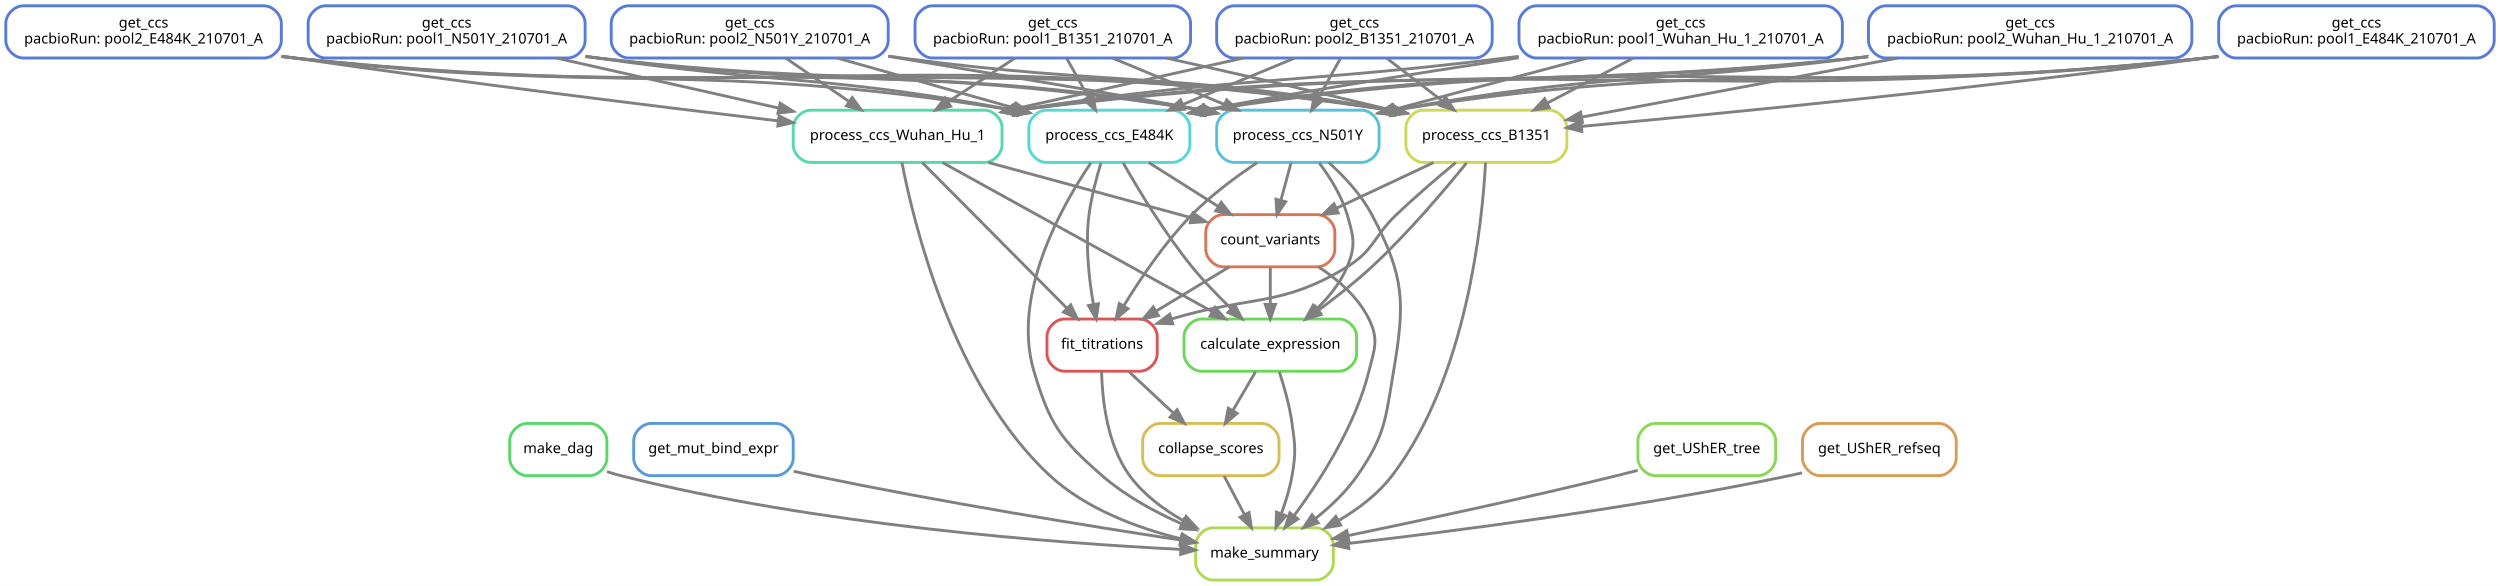
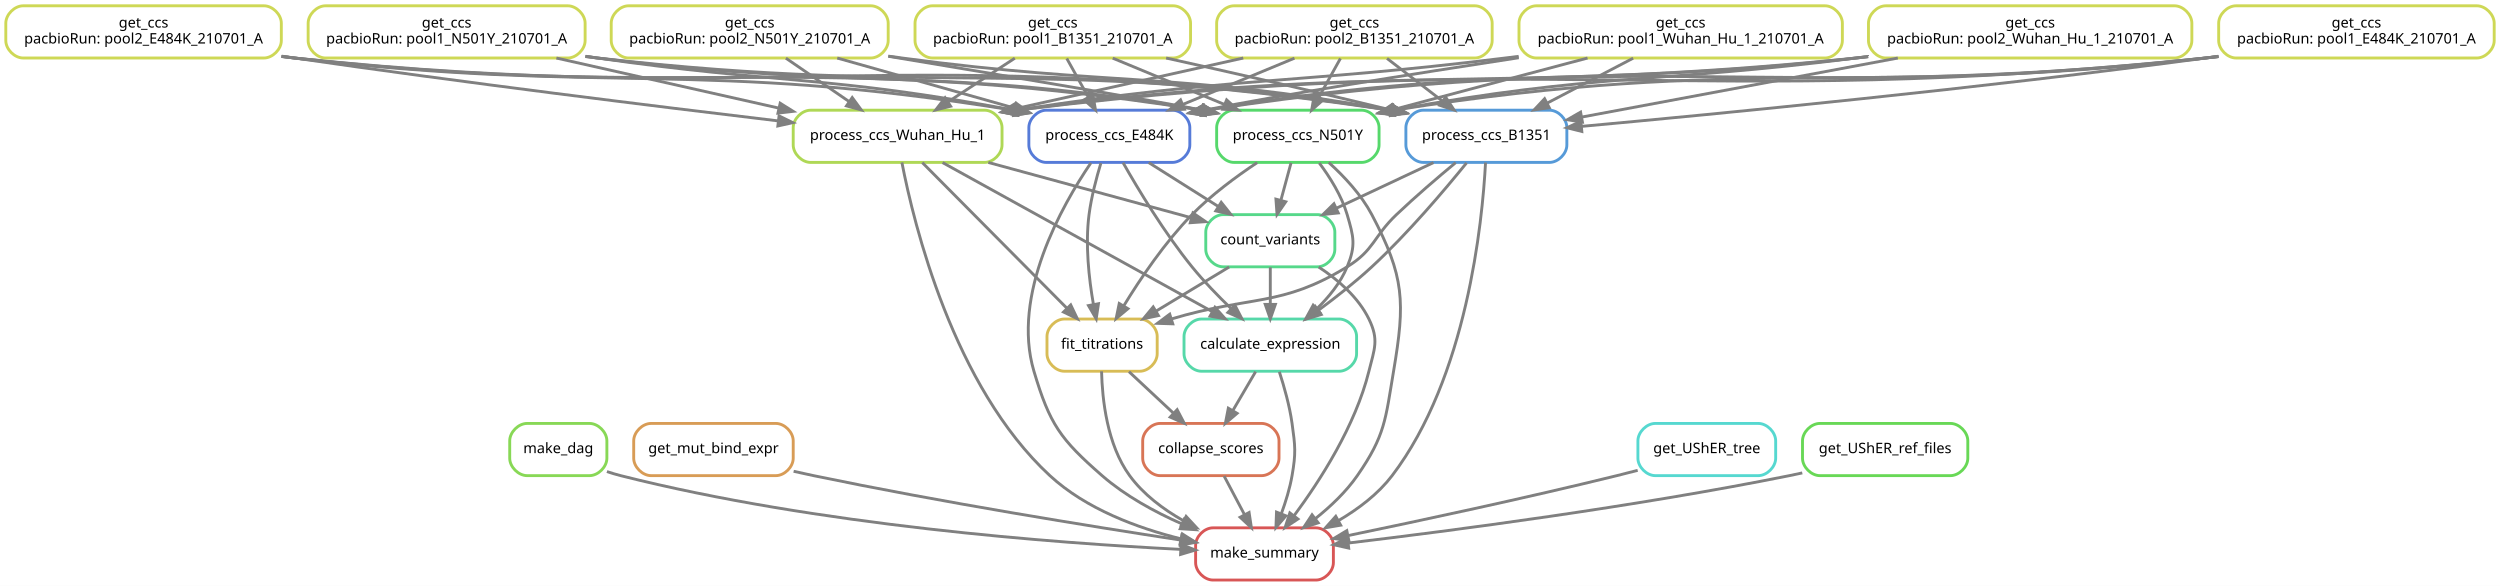
<svg xmlns="http://www.w3.org/2000/svg" width="1724pt" height="404pt" viewBox="0.00 0.00 1724.00 404.00">
  <g id="graph0" class="graph" transform="scale(1 1) rotate(0) translate(4 400)">
    <polygon fill="white" stroke="transparent" points="-4,4 -4,-400 1720,-400 1720,4 -4,4" />
    <g id="node1" class="node">
-       <path fill="none" stroke="#afd856" stroke-width="2" d="M903.5,-36C903.5,-36 832.5,-36 832.5,-36 826.5,-36 820.5,-30 820.5,-24 820.5,-24 820.5,-12 820.5,-12 820.5,-6 826.5,0 832.5,0 832.5,0 903.5,0 903.5,0 909.5,0 915.5,-6 915.5,-12 915.5,-12 915.5,-24 915.5,-24 915.5,-30 909.5,-36 903.5,-36" />
+       <path fill="none" stroke="#d85656" stroke-width="2" d="M903.5,-36C903.5,-36 832.5,-36 832.5,-36 826.5,-36 820.5,-30 820.5,-24 820.5,-24 820.5,-12 820.5,-12 820.5,-6 826.5,0 832.5,0 832.5,0 903.5,0 903.5,0 909.5,0 915.5,-6 915.5,-12 915.5,-12 915.5,-24 915.5,-24 915.5,-30 909.5,-36 903.5,-36" />
      <text text-anchor="middle" x="868" y="-15.5" font-family="sans" font-size="10.00">make_summary</text>
    </g>
    <g id="node2" class="node">
-       <path fill="none" stroke="#56d86b" stroke-width="2" d="M402.5,-108C402.5,-108 359.5,-108 359.5,-108 353.5,-108 347.5,-102 347.5,-96 347.5,-96 347.5,-84 347.5,-84 347.5,-78 353.5,-72 359.5,-72 359.5,-72 402.5,-72 402.5,-72 408.5,-72 414.5,-78 414.5,-84 414.5,-84 414.5,-96 414.5,-96 414.5,-102 408.5,-108 402.5,-108" />
+       <path fill="none" stroke="#88d856" stroke-width="2" d="M402.5,-108C402.5,-108 359.5,-108 359.5,-108 353.5,-108 347.5,-102 347.5,-96 347.5,-96 347.5,-84 347.5,-84 347.5,-78 353.5,-72 359.5,-72 359.5,-72 402.5,-72 402.5,-72 408.5,-72 414.5,-78 414.5,-84 414.5,-84 414.5,-96 414.5,-96 414.5,-102 408.5,-108 402.5,-108" />
      <text text-anchor="middle" x="381" y="-87.5" font-family="sans" font-size="10.00">make_dag</text>
    </g>
    <g id="edge1" class="edge">
      <path fill="none" stroke="grey" stroke-width="2" d="M414.53,-74.8C417.7,-73.74 420.89,-72.79 424,-72 559.79,-37.67 724.7,-25.4 810.25,-21.15" />
      <polygon fill="grey" stroke="grey" stroke-width="2" points="810.46,-24.65 820.28,-20.67 810.13,-17.66 810.46,-24.65" />
    </g>
    <g id="node3" class="node">
-       <path fill="none" stroke="#569ad8" stroke-width="2" d="M531,-108C531,-108 445,-108 445,-108 439,-108 433,-102 433,-96 433,-96 433,-84 433,-84 433,-78 439,-72 445,-72 445,-72 531,-72 531,-72 537,-72 543,-78 543,-84 543,-84 543,-96 543,-96 543,-102 537,-108 531,-108" />
+       <path fill="none" stroke="#d89c56" stroke-width="2" d="M531,-108C531,-108 445,-108 445,-108 439,-108 433,-102 433,-96 433,-96 433,-84 433,-84 433,-78 439,-72 445,-72 445,-72 531,-72 531,-72 537,-72 543,-78 543,-84 543,-84 543,-96 543,-96 543,-102 537,-108 531,-108" />
      <text text-anchor="middle" x="488" y="-87.5" font-family="sans" font-size="10.00">get_mut_bind_expr</text>
    </g>
    <g id="edge2" class="edge">
      <path fill="none" stroke="grey" stroke-width="2" d="M543.28,-75C547.91,-73.95 552.53,-72.93 557,-72 644.88,-53.71 747.69,-37.12 810.3,-27.55" />
      <polygon fill="grey" stroke="grey" stroke-width="2" points="811.02,-30.98 820.38,-26.01 809.97,-24.06 811.02,-30.98" />
    </g>
    <g id="node4" class="node">
-       <path fill="none" stroke="#56d8a9" stroke-width="2" d="M675,-324C675,-324 555,-324 555,-324 549,-324 543,-318 543,-312 543,-312 543,-300 543,-300 543,-294 549,-288 555,-288 555,-288 675,-288 675,-288 681,-288 687,-294 687,-300 687,-300 687,-312 687,-312 687,-318 681,-324 675,-324" />
+       <path fill="none" stroke="#afd856" stroke-width="2" d="M675,-324C675,-324 555,-324 555,-324 549,-324 543,-318 543,-312 543,-312 543,-300 543,-300 543,-294 549,-288 555,-288 555,-288 675,-288 675,-288 681,-288 687,-294 687,-300 687,-300 687,-312 687,-312 687,-318 681,-324 675,-324" />
      <text text-anchor="middle" x="615" y="-303.5" font-family="sans" font-size="10.00">process_ccs_Wuhan_Hu_1</text>
    </g>
    <g id="edge3" class="edge">
      <path fill="none" stroke="grey" stroke-width="2" d="M617.95,-287.98C626.18,-245.45 653.34,-133.56 720,-72 744.86,-49.04 780.35,-35.89 810.35,-28.43" />
      <polygon fill="grey" stroke="grey" stroke-width="2" points="811.35,-31.79 820.29,-26.11 809.76,-24.98 811.35,-31.79" />
    </g>
    <g id="node16" class="node">
-       <path fill="none" stroke="#d87556" stroke-width="2" d="M904.5,-252C904.5,-252 839.5,-252 839.5,-252 833.5,-252 827.5,-246 827.5,-240 827.5,-240 827.5,-228 827.5,-228 827.5,-222 833.5,-216 839.5,-216 839.5,-216 904.5,-216 904.5,-216 910.5,-216 916.5,-222 916.5,-228 916.5,-228 916.5,-240 916.5,-240 916.5,-246 910.5,-252 904.5,-252" />
+       <path fill="none" stroke="#56d88a" stroke-width="2" d="M904.5,-252C904.5,-252 839.5,-252 839.5,-252 833.5,-252 827.5,-246 827.5,-240 827.5,-240 827.5,-228 827.5,-228 827.5,-222 833.5,-216 839.5,-216 839.5,-216 904.5,-216 904.5,-216 910.5,-216 916.5,-222 916.5,-228 916.5,-228 916.5,-240 916.5,-240 916.5,-246 910.5,-252 904.5,-252" />
      <text text-anchor="middle" x="872" y="-231.5" font-family="sans" font-size="10.00">count_variants</text>
    </g>
    <g id="edge45" class="edge">
      <path fill="none" stroke="grey" stroke-width="2" d="M677.54,-287.97C720.37,-276.3 776.6,-260.98 817.58,-249.82" />
      <polygon fill="grey" stroke="grey" stroke-width="2" points="818.66,-253.16 827.39,-247.15 816.82,-246.4 818.66,-253.16" />
    </g>
    <g id="node17" class="node">
-       <path fill="none" stroke="#d85656" stroke-width="2" d="M782,-180C782,-180 730,-180 730,-180 724,-180 718,-174 718,-168 718,-168 718,-156 718,-156 718,-150 724,-144 730,-144 730,-144 782,-144 782,-144 788,-144 794,-150 794,-156 794,-156 794,-168 794,-168 794,-174 788,-180 782,-180" />
+       <path fill="none" stroke="#d8bc56" stroke-width="2" d="M782,-180C782,-180 730,-180 730,-180 724,-180 718,-174 718,-168 718,-168 718,-156 718,-156 718,-150 724,-144 730,-144 730,-144 782,-144 782,-144 788,-144 794,-150 794,-156 794,-156 794,-168 794,-168 794,-174 788,-180 782,-180" />
      <text text-anchor="middle" x="756" y="-159.5" font-family="sans" font-size="10.00">fit_titrations</text>
    </g>
    <g id="edge49" class="edge">
      <path fill="none" stroke="grey" stroke-width="2" d="M632.01,-287.87C656.89,-262.82 703.32,-216.05 731.77,-187.41" />
      <polygon fill="grey" stroke="grey" stroke-width="2" points="734.37,-189.75 738.93,-180.19 729.4,-184.82 734.37,-189.75" />
    </g>
    <g id="node18" class="node">
-       <path fill="none" stroke="#68d856" stroke-width="2" d="M919.5,-180C919.5,-180 824.5,-180 824.5,-180 818.5,-180 812.5,-174 812.5,-168 812.5,-168 812.5,-156 812.5,-156 812.5,-150 818.5,-144 824.5,-144 824.5,-144 919.5,-144 919.5,-144 925.5,-144 931.5,-150 931.5,-156 931.5,-156 931.5,-168 931.5,-168 931.5,-174 925.5,-180 919.5,-180" />
+       <path fill="none" stroke="#56d8a9" stroke-width="2" d="M919.5,-180C919.5,-180 824.5,-180 824.5,-180 818.5,-180 812.5,-174 812.5,-168 812.5,-168 812.5,-156 812.5,-156 812.5,-150 818.5,-144 824.5,-144 824.5,-144 919.5,-144 919.5,-144 925.5,-144 931.5,-150 931.5,-156 931.5,-156 931.5,-168 931.5,-168 931.5,-174 925.5,-180 919.5,-180" />
      <text text-anchor="middle" x="872" y="-159.5" font-family="sans" font-size="10.00">calculate_expression</text>
    </g>
    <g id="edge54" class="edge">
      <path fill="none" stroke="grey" stroke-width="2" d="M646,-287.87C692.6,-262.12 780.7,-213.45 832.05,-185.07" />
      <polygon fill="grey" stroke="grey" stroke-width="2" points="833.83,-188.09 840.89,-180.19 830.44,-181.96 833.83,-188.09" />
    </g>
    <g id="node5" class="node">
-       <path fill="none" stroke="#567bd8" stroke-width="2" d="M1254.5,-396C1254.5,-396 1055.5,-396 1055.5,-396 1049.5,-396 1043.5,-390 1043.5,-384 1043.5,-384 1043.5,-372 1043.5,-372 1043.5,-366 1049.5,-360 1055.5,-360 1055.5,-360 1254.5,-360 1254.5,-360 1260.5,-360 1266.5,-366 1266.5,-372 1266.5,-372 1266.5,-384 1266.5,-384 1266.5,-390 1260.5,-396 1254.5,-396" />
+       <path fill="none" stroke="#ced856" stroke-width="2" d="M1254.5,-396C1254.5,-396 1055.5,-396 1055.5,-396 1049.5,-396 1043.5,-390 1043.5,-384 1043.5,-384 1043.5,-372 1043.5,-372 1043.5,-366 1049.5,-360 1055.5,-360 1055.5,-360 1254.5,-360 1254.5,-360 1260.5,-360 1266.5,-366 1266.5,-372 1266.5,-372 1266.5,-384 1266.5,-384 1266.5,-390 1260.5,-396 1254.5,-396" />
      <text text-anchor="middle" x="1155" y="-381" font-family="sans" font-size="10.00">get_ccs</text>
      <text text-anchor="middle" x="1155" y="-370" font-family="sans" font-size="10.00">pacbioRun: pool1_Wuhan_Hu_1_210701_A</text>
    </g>
    <g id="edge13" class="edge">
      <path fill="none" stroke="grey" stroke-width="2" d="M1043.27,-361.16C1040.15,-360.77 1037.05,-360.38 1034,-360 887.29,-341.89 846.95,-347.3 697.37,-324.13" />
      <polygon fill="grey" stroke="grey" stroke-width="2" points="697.78,-320.65 687.36,-322.56 696.69,-327.57 697.78,-320.65" />
    </g>
    <g id="node13" class="node">
-       <path fill="none" stroke="#56d8d0" stroke-width="2" d="M804.5,-324C804.5,-324 717.5,-324 717.5,-324 711.5,-324 705.5,-318 705.5,-312 705.5,-312 705.5,-300 705.5,-300 705.5,-294 711.5,-288 717.5,-288 717.5,-288 804.5,-288 804.5,-288 810.5,-288 816.5,-294 816.5,-300 816.5,-300 816.5,-312 816.5,-312 816.5,-318 810.5,-324 804.5,-324" />
+       <path fill="none" stroke="#567bd8" stroke-width="2" d="M804.5,-324C804.5,-324 717.5,-324 717.5,-324 711.5,-324 705.5,-318 705.5,-312 705.5,-312 705.5,-300 705.5,-300 705.5,-294 711.5,-288 717.5,-288 717.5,-288 804.5,-288 804.5,-288 810.5,-288 816.5,-294 816.5,-300 816.5,-300 816.5,-312 816.5,-312 816.5,-318 810.5,-324 804.5,-324" />
      <text text-anchor="middle" x="761" y="-303.5" font-family="sans" font-size="10.00">process_ccs_E484K</text>
    </g>
    <g id="edge21" class="edge">
      <path fill="none" stroke="grey" stroke-width="2" d="M1043.35,-360.19C969.65,-348.88 878.74,-334.48 826.5,-323.96" />
      <polygon fill="grey" stroke="grey" stroke-width="2" points="827.09,-320.51 816.59,-321.91 825.67,-327.37 827.09,-320.51" />
    </g>
    <g id="node14" class="node">
-       <path fill="none" stroke="#56c1d8" stroke-width="2" d="M935,-324C935,-324 847,-324 847,-324 841,-324 835,-318 835,-312 835,-312 835,-300 835,-300 835,-294 841,-288 847,-288 847,-288 935,-288 935,-288 941,-288 947,-294 947,-300 947,-300 947,-312 947,-312 947,-318 941,-324 935,-324" />
+       <path fill="none" stroke="#56d86b" stroke-width="2" d="M935,-324C935,-324 847,-324 847,-324 841,-324 835,-318 835,-312 835,-312 835,-300 835,-300 835,-294 841,-288 847,-288 847,-288 935,-288 935,-288 941,-288 947,-294 947,-300 947,-300 947,-312 947,-312 947,-318 941,-324 935,-324" />
      <text text-anchor="middle" x="891" y="-303.5" font-family="sans" font-size="10.00">process_ccs_N501Y</text>
    </g>
    <g id="edge29" class="edge">
      <path fill="none" stroke="grey" stroke-width="2" d="M1090.76,-359.97C1050.15,-349.2 997.8,-335.32 956.88,-324.47" />
      <polygon fill="grey" stroke="grey" stroke-width="2" points="957.57,-321.03 947.01,-321.85 955.78,-327.8 957.57,-321.03" />
    </g>
    <g id="node15" class="node">
-       <path fill="none" stroke="#ced856" stroke-width="2" d="M1064.5,-324C1064.5,-324 977.5,-324 977.5,-324 971.5,-324 965.5,-318 965.5,-312 965.5,-312 965.5,-300 965.5,-300 965.5,-294 971.5,-288 977.5,-288 977.5,-288 1064.5,-288 1064.5,-288 1070.5,-288 1076.5,-294 1076.5,-300 1076.5,-300 1076.5,-312 1076.5,-312 1076.5,-318 1070.5,-324 1064.5,-324" />
+       <path fill="none" stroke="#569ad8" stroke-width="2" d="M1064.5,-324C1064.5,-324 977.5,-324 977.5,-324 971.5,-324 965.5,-318 965.5,-312 965.5,-312 965.5,-300 965.5,-300 965.5,-294 971.5,-288 977.5,-288 977.5,-288 1064.5,-288 1064.5,-288 1070.5,-288 1076.5,-294 1076.5,-300 1076.5,-300 1076.5,-312 1076.5,-312 1076.5,-318 1070.5,-324 1064.5,-324" />
      <text text-anchor="middle" x="1021" y="-303.5" font-family="sans" font-size="10.00">process_ccs_B1351</text>
    </g>
    <g id="edge37" class="edge">
      <path fill="none" stroke="grey" stroke-width="2" d="M1122.22,-359.88C1104.37,-350.55 1082.1,-338.92 1063,-328.94" />
      <polygon fill="grey" stroke="grey" stroke-width="2" points="1064.39,-325.72 1053.91,-324.19 1061.15,-331.92 1064.39,-325.72" />
    </g>
    <g id="node6" class="node">
-       <path fill="none" stroke="#567bd8" stroke-width="2" d="M1495.5,-396C1495.5,-396 1296.5,-396 1296.5,-396 1290.5,-396 1284.5,-390 1284.5,-384 1284.5,-384 1284.5,-372 1284.5,-372 1284.5,-366 1290.5,-360 1296.5,-360 1296.5,-360 1495.5,-360 1495.5,-360 1501.5,-360 1507.5,-366 1507.5,-372 1507.5,-372 1507.5,-384 1507.5,-384 1507.5,-390 1501.5,-396 1495.5,-396" />
+       <path fill="none" stroke="#ced856" stroke-width="2" d="M1495.5,-396C1495.5,-396 1296.5,-396 1296.5,-396 1290.5,-396 1284.5,-390 1284.5,-384 1284.5,-384 1284.5,-372 1284.5,-372 1284.5,-366 1290.5,-360 1296.5,-360 1296.5,-360 1495.5,-360 1495.5,-360 1501.5,-360 1507.5,-366 1507.5,-372 1507.5,-372 1507.5,-384 1507.5,-384 1507.5,-390 1501.5,-396 1495.5,-396" />
      <text text-anchor="middle" x="1396" y="-381" font-family="sans" font-size="10.00">get_ccs</text>
      <text text-anchor="middle" x="1396" y="-370" font-family="sans" font-size="10.00">pacbioRun: pool2_Wuhan_Hu_1_210701_A</text>
    </g>
    <g id="edge14" class="edge">
      <path fill="none" stroke="grey" stroke-width="2" d="M1284.25,-360.88C1281.48,-360.57 1278.72,-360.28 1276,-360 1022.31,-334.2 953.68,-358 697.32,-324.06" />
      <polygon fill="grey" stroke="grey" stroke-width="2" points="697.71,-320.58 687.33,-322.72 696.78,-327.52 697.71,-320.58" />
    </g>
    <g id="edge22" class="edge">
      <path fill="none" stroke="grey" stroke-width="2" d="M1284.25,-360.94C1281.47,-360.62 1278.72,-360.3 1276,-360 1079.79,-338.27 1025.56,-356.89 826.43,-323.87" />
      <polygon fill="grey" stroke="grey" stroke-width="2" points="826.97,-320.42 816.53,-322.21 825.81,-327.32 826.97,-320.42" />
    </g>
    <g id="edge30" class="edge">
      <path fill="none" stroke="grey" stroke-width="2" d="M1284.23,-361.06C1281.46,-360.7 1278.71,-360.34 1276,-360 1137.21,-342.37 1098.43,-349.82 957.16,-324.07" />
      <polygon fill="grey" stroke="grey" stroke-width="2" points="957.73,-320.62 947.26,-322.24 956.46,-327.5 957.73,-320.62" />
    </g>
    <g id="edge38" class="edge">
      <path fill="none" stroke="grey" stroke-width="2" d="M1304.74,-359.97C1237.42,-347.4 1147.38,-330.59 1086.95,-319.31" />
      <polygon fill="grey" stroke="grey" stroke-width="2" points="1087.24,-315.81 1076.77,-317.41 1085.96,-322.69 1087.24,-315.81" />
    </g>
    <g id="node7" class="node">
-       <path fill="none" stroke="#567bd8" stroke-width="2" d="M1704,-396C1704,-396 1538,-396 1538,-396 1532,-396 1526,-390 1526,-384 1526,-384 1526,-372 1526,-372 1526,-366 1532,-360 1538,-360 1538,-360 1704,-360 1704,-360 1710,-360 1716,-366 1716,-372 1716,-372 1716,-384 1716,-384 1716,-390 1710,-396 1704,-396" />
+       <path fill="none" stroke="#ced856" stroke-width="2" d="M1704,-396C1704,-396 1538,-396 1538,-396 1532,-396 1526,-390 1526,-384 1526,-384 1526,-372 1526,-372 1526,-366 1532,-360 1538,-360 1538,-360 1704,-360 1704,-360 1710,-360 1716,-366 1716,-372 1716,-372 1716,-384 1716,-384 1716,-390 1710,-396 1704,-396" />
      <text text-anchor="middle" x="1621" y="-381" font-family="sans" font-size="10.00">get_ccs</text>
      <text text-anchor="middle" x="1621" y="-370" font-family="sans" font-size="10.00">pacbioRun: pool1_E484K_210701_A</text>
    </g>
    <g id="edge15" class="edge">
      <path fill="none" stroke="grey" stroke-width="2" d="M1525.85,-360.98C1522.87,-360.63 1519.91,-360.3 1517,-360 1156.98,-322.81 1060.12,-368.82 697.31,-324.04" />
      <polygon fill="grey" stroke="grey" stroke-width="2" points="697.68,-320.56 687.32,-322.79 696.81,-327.5 697.68,-320.56" />
    </g>
    <g id="edge23" class="edge">
      <path fill="none" stroke="grey" stroke-width="2" d="M1525.84,-361.02C1522.86,-360.65 1519.91,-360.31 1517,-360 1214.52,-327.5 1131.66,-370.21 826.53,-323.86" />
      <polygon fill="grey" stroke="grey" stroke-width="2" points="826.93,-320.38 816.51,-322.31 825.86,-327.29 826.93,-320.38" />
    </g>
    <g id="edge31" class="edge">
      <path fill="none" stroke="grey" stroke-width="2" d="M1525.84,-361.06C1522.86,-360.69 1519.91,-360.33 1517,-360 1272.02,-332.19 1204.43,-362.96 957.23,-324.01" />
      <polygon fill="grey" stroke="grey" stroke-width="2" points="957.66,-320.53 947.23,-322.41 956.55,-327.45 957.66,-320.53" />
    </g>
    <g id="edge39" class="edge">
      <path fill="none" stroke="grey" stroke-width="2" d="M1525.82,-361.22C1522.85,-360.8 1519.9,-360.39 1517,-360 1363.19,-339.23 1181.64,-321.56 1086.58,-312.84" />
      <polygon fill="grey" stroke="grey" stroke-width="2" points="1086.82,-309.34 1076.54,-311.92 1086.18,-316.32 1086.82,-309.34" />
    </g>
    <g id="node8" class="node">
-       <path fill="none" stroke="#567bd8" stroke-width="2" d="M178,-396C178,-396 12,-396 12,-396 6,-396 0,-390 0,-384 0,-384 0,-372 0,-372 0,-366 6,-360 12,-360 12,-360 178,-360 178,-360 184,-360 190,-366 190,-372 190,-372 190,-384 190,-384 190,-390 184,-396 178,-396" />
+       <path fill="none" stroke="#ced856" stroke-width="2" d="M178,-396C178,-396 12,-396 12,-396 6,-396 0,-390 0,-384 0,-384 0,-372 0,-372 0,-366 6,-360 12,-360 12,-360 178,-360 178,-360 184,-360 190,-366 190,-372 190,-372 190,-384 190,-384 190,-390 184,-396 178,-396" />
      <text text-anchor="middle" x="95" y="-381" font-family="sans" font-size="10.00">get_ccs</text>
      <text text-anchor="middle" x="95" y="-370" font-family="sans" font-size="10.00">pacbioRun: pool2_E484K_210701_A</text>
    </g>
    <g id="edge16" class="edge">
      <path fill="none" stroke="grey" stroke-width="2" d="M190.19,-361.3C193.16,-360.86 196.1,-360.42 199,-360 314.62,-343.19 448.75,-326.63 532.76,-316.61" />
      <polygon fill="grey" stroke="grey" stroke-width="2" points="533.23,-320.08 542.75,-315.42 532.41,-313.13 533.23,-320.08" />
    </g>
    <g id="edge24" class="edge">
      <path fill="none" stroke="grey" stroke-width="2" d="M190.17,-361.09C193.14,-360.71 196.09,-360.34 199,-360 415.73,-334.49 475.76,-359.42 695.57,-323.86" />
      <polygon fill="grey" stroke="grey" stroke-width="2" points="696.17,-327.31 705.48,-322.24 695.04,-320.4 696.17,-327.31" />
    </g>
    <g id="edge32" class="edge">
      <path fill="none" stroke="grey" stroke-width="2" d="M190.16,-361.04C193.14,-360.67 196.09,-360.32 199,-360 476.01,-329.48 549.65,-366.96 825,-324 825.1,-323.98 825.2,-323.97 825.31,-323.95" />
      <polygon fill="grey" stroke="grey" stroke-width="2" points="825.76,-327.43 834.99,-322.22 824.53,-320.54 825.76,-327.43" />
    </g>
    <g id="edge40" class="edge">
      <path fill="none" stroke="grey" stroke-width="2" d="M190.16,-361C193.14,-360.64 196.09,-360.31 199,-360 530.71,-325.12 621.28,-373.92 955.53,-323.84" />
      <polygon fill="grey" stroke="grey" stroke-width="2" points="956.13,-327.29 965.49,-322.33 955.08,-320.37 956.13,-327.29" />
    </g>
    <g id="node9" class="node">
-       <path fill="none" stroke="#567bd8" stroke-width="2" d="M387.5,-396C387.5,-396 220.5,-396 220.5,-396 214.5,-396 208.5,-390 208.5,-384 208.5,-384 208.5,-372 208.5,-372 208.5,-366 214.5,-360 220.5,-360 220.5,-360 387.5,-360 387.5,-360 393.5,-360 399.5,-366 399.5,-372 399.5,-372 399.5,-384 399.5,-384 399.5,-390 393.5,-396 387.5,-396" />
+       <path fill="none" stroke="#ced856" stroke-width="2" d="M387.5,-396C387.5,-396 220.5,-396 220.5,-396 214.5,-396 208.5,-390 208.5,-384 208.5,-384 208.5,-372 208.5,-372 208.5,-366 214.5,-360 220.5,-360 220.5,-360 387.5,-360 387.5,-360 393.5,-360 399.5,-366 399.5,-372 399.5,-372 399.5,-384 399.5,-384 399.5,-390 393.5,-396 387.5,-396" />
      <text text-anchor="middle" x="304" y="-381" font-family="sans" font-size="10.00">get_ccs</text>
      <text text-anchor="middle" x="304" y="-370" font-family="sans" font-size="10.00">pacbioRun: pool1_N501Y_210701_A</text>
    </g>
    <g id="edge17" class="edge">
      <path fill="none" stroke="grey" stroke-width="2" d="M379.68,-359.97C426.09,-349.52 485.52,-336.14 533.05,-325.45" />
      <polygon fill="grey" stroke="grey" stroke-width="2" points="534.01,-328.82 543,-323.21 532.47,-321.99 534.01,-328.82" />
    </g>
    <g id="edge25" class="edge">
      <path fill="none" stroke="grey" stroke-width="2" d="M399.75,-361.21C402.53,-360.8 405.28,-360.39 408,-360 532.43,-342.06 567.56,-348.04 695.27,-323.99" />
      <polygon fill="grey" stroke="grey" stroke-width="2" points="696.27,-327.36 705.44,-322.04 694.96,-320.48 696.27,-327.36" />
    </g>
    <g id="edge33" class="edge">
      <path fill="none" stroke="grey" stroke-width="2" d="M399.73,-361.07C402.52,-360.7 405.28,-360.34 408,-360 592.59,-336.98 641.63,-355.31 825,-324 825.1,-323.98 825.2,-323.97 825.31,-323.95" />
      <polygon fill="grey" stroke="grey" stroke-width="2" points="825.8,-327.42 834.97,-322.11 824.49,-320.54 825.8,-327.42" />
    </g>
    <g id="edge41" class="edge">
      <path fill="none" stroke="grey" stroke-width="2" d="M399.72,-361C402.51,-360.65 405.27,-360.31 408,-360 647.19,-332.66 713.27,-362.23 955.31,-323.9" />
      <polygon fill="grey" stroke="grey" stroke-width="2" points="956.16,-327.3 965.48,-322.26 955.05,-320.39 956.16,-327.3" />
    </g>
    <g id="node10" class="node">
-       <path fill="none" stroke="#567bd8" stroke-width="2" d="M596.5,-396C596.5,-396 429.5,-396 429.5,-396 423.5,-396 417.5,-390 417.5,-384 417.5,-384 417.5,-372 417.5,-372 417.5,-366 423.5,-360 429.5,-360 429.5,-360 596.5,-360 596.5,-360 602.5,-360 608.5,-366 608.5,-372 608.5,-372 608.5,-384 608.5,-384 608.5,-390 602.5,-396 596.5,-396" />
+       <path fill="none" stroke="#ced856" stroke-width="2" d="M596.5,-396C596.5,-396 429.5,-396 429.5,-396 423.5,-396 417.5,-390 417.5,-384 417.5,-384 417.5,-372 417.5,-372 417.5,-366 423.5,-360 429.5,-360 429.5,-360 596.5,-360 596.5,-360 602.5,-360 608.5,-366 608.5,-372 608.5,-372 608.5,-384 608.5,-384 608.5,-390 602.5,-396 596.5,-396" />
      <text text-anchor="middle" x="513" y="-381" font-family="sans" font-size="10.00">get_ccs</text>
      <text text-anchor="middle" x="513" y="-370" font-family="sans" font-size="10.00">pacbioRun: pool2_N501Y_210701_A</text>
    </g>
    <g id="edge18" class="edge">
      <path fill="none" stroke="grey" stroke-width="2" d="M537.95,-359.88C551.04,-350.89 567.26,-339.76 581.44,-330.03" />
      <polygon fill="grey" stroke="grey" stroke-width="2" points="583.69,-332.73 589.95,-324.19 579.73,-326.96 583.69,-332.73" />
    </g>
    <g id="edge26" class="edge">
      <path fill="none" stroke="grey" stroke-width="2" d="M573.35,-359.97C610.33,-349.53 657.68,-336.16 695.56,-325.47" />
      <polygon fill="grey" stroke="grey" stroke-width="2" points="696.81,-328.76 705.48,-322.67 694.9,-322.02 696.81,-328.76" />
    </g>
    <g id="edge34" class="edge">
      <path fill="none" stroke="grey" stroke-width="2" d="M608.63,-361.17C692.41,-347.23 804.01,-328.48 825,-324 825.1,-323.98 825.2,-323.96 825.3,-323.94" />
      <polygon fill="grey" stroke="grey" stroke-width="2" points="825.91,-327.39 834.91,-321.79 824.38,-320.55 825.91,-327.39" />
    </g>
    <g id="edge42" class="edge">
      <path fill="none" stroke="grey" stroke-width="2" d="M608.54,-361.31C611.73,-360.85 614.89,-360.42 618,-360 764.51,-340.35 805.64,-350.72 955.43,-323.93" />
      <polygon fill="grey" stroke="grey" stroke-width="2" points="956.24,-327.34 965.45,-322.11 954.99,-320.45 956.24,-327.34" />
    </g>
    <g id="node11" class="node">
-       <path fill="none" stroke="#567bd8" stroke-width="2" d="M805,-396C805,-396 639,-396 639,-396 633,-396 627,-390 627,-384 627,-384 627,-372 627,-372 627,-366 633,-360 639,-360 639,-360 805,-360 805,-360 811,-360 817,-366 817,-372 817,-372 817,-384 817,-384 817,-390 811,-396 805,-396" />
+       <path fill="none" stroke="#ced856" stroke-width="2" d="M805,-396C805,-396 639,-396 639,-396 633,-396 627,-390 627,-384 627,-384 627,-372 627,-372 627,-366 633,-360 639,-360 639,-360 805,-360 805,-360 811,-360 817,-366 817,-372 817,-372 817,-384 817,-384 817,-390 811,-396 805,-396" />
      <text text-anchor="middle" x="722" y="-381" font-family="sans" font-size="10.00">get_ccs</text>
      <text text-anchor="middle" x="722" y="-370" font-family="sans" font-size="10.00">pacbioRun: pool1_B1351_210701_A</text>
    </g>
    <g id="edge19" class="edge">
      <path fill="none" stroke="grey" stroke-width="2" d="M695.82,-359.88C681.96,-350.81 664.76,-339.55 649.79,-329.76" />
      <polygon fill="grey" stroke="grey" stroke-width="2" points="651.56,-326.74 641.28,-324.19 647.73,-332.59 651.56,-326.74" />
    </g>
    <g id="edge27" class="edge">
      <path fill="none" stroke="grey" stroke-width="2" d="M731.64,-359.7C736.13,-351.64 741.56,-341.89 746.52,-332.98" />
      <polygon fill="grey" stroke="grey" stroke-width="2" points="749.66,-334.54 751.47,-324.1 743.55,-331.14 749.66,-334.54" />
    </g>
    <g id="edge35" class="edge">
      <path fill="none" stroke="grey" stroke-width="2" d="M763.34,-359.88C786.55,-350.26 815.69,-338.19 840.27,-328.01" />
      <polygon fill="grey" stroke="grey" stroke-width="2" points="841.89,-331.13 849.79,-324.07 839.21,-324.66 841.89,-331.13" />
    </g>
    <g id="edge43" class="edge">
      <path fill="none" stroke="grey" stroke-width="2" d="M800.15,-359.98C843.21,-350.44 897.84,-338.08 955.35,-324.12" />
      <polygon fill="grey" stroke="grey" stroke-width="2" points="956.47,-327.45 965.36,-321.68 954.82,-320.65 956.47,-327.45" />
    </g>
    <g id="node12" class="node">
-       <path fill="none" stroke="#567bd8" stroke-width="2" d="M1013,-396C1013,-396 847,-396 847,-396 841,-396 835,-390 835,-384 835,-384 835,-372 835,-372 835,-366 841,-360 847,-360 847,-360 1013,-360 1013,-360 1019,-360 1025,-366 1025,-372 1025,-372 1025,-384 1025,-384 1025,-390 1019,-396 1013,-396" />
+       <path fill="none" stroke="#ced856" stroke-width="2" d="M1013,-396C1013,-396 847,-396 847,-396 841,-396 835,-390 835,-384 835,-384 835,-372 835,-372 835,-366 841,-360 847,-360 847,-360 1013,-360 1013,-360 1019,-360 1025,-366 1025,-372 1025,-372 1025,-384 1025,-384 1025,-390 1019,-396 1013,-396" />
      <text text-anchor="middle" x="930" y="-381" font-family="sans" font-size="10.00">get_ccs</text>
      <text text-anchor="middle" x="930" y="-370" font-family="sans" font-size="10.00">pacbioRun: pool2_B1351_210701_A</text>
    </g>
    <g id="edge20" class="edge">
      <path fill="none" stroke="grey" stroke-width="2" d="M853.35,-359.97C805.98,-349.44 745.23,-335.94 696.92,-325.21" />
      <polygon fill="grey" stroke="grey" stroke-width="2" points="697.65,-321.78 687.12,-323.03 696.13,-328.61 697.65,-321.78" />
    </g>
    <g id="edge28" class="edge">
      <path fill="none" stroke="grey" stroke-width="2" d="M888.66,-359.88C865.45,-350.26 836.31,-338.19 811.73,-328.01" />
      <polygon fill="grey" stroke="grey" stroke-width="2" points="812.79,-324.66 802.21,-324.07 810.11,-331.13 812.79,-324.66" />
    </g>
    <g id="edge36" class="edge">
      <path fill="none" stroke="grey" stroke-width="2" d="M920.36,-359.7C915.87,-351.64 910.44,-341.89 905.48,-332.98" />
      <polygon fill="grey" stroke="grey" stroke-width="2" points="908.45,-331.14 900.53,-324.1 902.34,-334.54 908.45,-331.14" />
    </g>
    <g id="edge44" class="edge">
      <path fill="none" stroke="grey" stroke-width="2" d="M952.49,-359.7C963.96,-350.88 978.06,-340.03 990.48,-330.47" />
      <polygon fill="grey" stroke="grey" stroke-width="2" points="992.97,-332.98 998.76,-324.1 988.7,-327.43 992.97,-332.98" />
    </g>
    <g id="edge4" class="edge">
      <path fill="none" stroke="grey" stroke-width="2" d="M748.29,-287.69C728.3,-258.29 693.34,-196.65 709,-144 719.9,-107.37 727.2,-97.12 756,-72 771.95,-58.09 792.18,-47.04 811.05,-38.71" />
      <polygon fill="grey" stroke="grey" stroke-width="2" points="812.62,-41.85 820.47,-34.72 809.89,-35.4 812.62,-41.85" />
    </g>
    <g id="edge46" class="edge">
      <path fill="none" stroke="grey" stroke-width="2" d="M788.15,-287.88C802.53,-278.81 820.38,-267.55 835.91,-257.76" />
      <polygon fill="grey" stroke="grey" stroke-width="2" points="838.15,-260.48 844.74,-252.19 834.42,-254.56 838.15,-260.48" />
    </g>
    <g id="edge50" class="edge">
      <path fill="none" stroke="grey" stroke-width="2" d="M755.18,-287.56C752.07,-277.33 748.57,-264.08 747,-252 744.32,-231.34 746.92,-207.89 750,-190.25" />
      <polygon fill="grey" stroke="grey" stroke-width="2" points="753.5,-190.57 751.94,-180.09 746.63,-189.26 753.5,-190.57" />
    </g>
    <g id="edge55" class="edge">
      <path fill="none" stroke="grey" stroke-width="2" d="M770.44,-287.83C780.97,-269.31 799.03,-239.36 818,-216 826.15,-205.96 836.02,-195.81 845.08,-187.11" />
      <polygon fill="grey" stroke="grey" stroke-width="2" points="847.56,-189.58 852.44,-180.18 842.76,-184.49 847.56,-189.58" />
    </g>
    <g id="edge5" class="edge">
      <path fill="none" stroke="grey" stroke-width="2" d="M912.31,-287.96C922.8,-278.46 934.73,-265.78 942,-252 964.63,-209.15 965.06,-191.79 957,-144 951.37,-110.6 951.31,-99.83 932,-72 924.28,-60.87 913.61,-50.78 903.2,-42.45" />
      <polygon fill="grey" stroke="grey" stroke-width="2" points="905.03,-39.45 894.96,-36.17 900.79,-45.02 905.03,-39.45" />
    </g>
    <g id="edge47" class="edge">
      <path fill="none" stroke="grey" stroke-width="2" d="M886.3,-287.7C884.19,-279.9 881.64,-270.51 879.28,-261.83" />
      <polygon fill="grey" stroke="grey" stroke-width="2" points="882.64,-260.84 876.64,-252.1 875.88,-262.67 882.64,-260.84" />
    </g>
    <g id="edge51" class="edge">
      <path fill="none" stroke="grey" stroke-width="2" d="M862.93,-287.85C848.58,-278.32 831.38,-265.64 818,-252 799.3,-232.94 782.3,-207.69 770.85,-188.95" />
      <polygon fill="grey" stroke="grey" stroke-width="2" points="773.83,-187.12 765.69,-180.33 767.82,-190.71 773.83,-187.12" />
    </g>
    <g id="edge56" class="edge">
      <path fill="none" stroke="grey" stroke-width="2" d="M905.75,-287.63C913.09,-277.85 921.19,-265.01 925,-252 929.5,-236.65 931.12,-230.78 925,-216 920.46,-205.03 912.41,-195.14 903.95,-186.96" />
      <polygon fill="grey" stroke="grey" stroke-width="2" points="906.25,-184.33 896.48,-180.23 901.56,-189.53 906.25,-184.33" />
    </g>
    <g id="edge6" class="edge">
      <path fill="none" stroke="grey" stroke-width="2" d="M1020.43,-287.9C1018.25,-246.6 1007.62,-139.85 956,-72 946.34,-59.31 932.7,-49.02 919.03,-41" />
      <polygon fill="grey" stroke="grey" stroke-width="2" points="920.53,-37.83 910.08,-36.05 917.14,-43.95 920.53,-37.83" />
    </g>
    <g id="edge48" class="edge">
      <path fill="none" stroke="grey" stroke-width="2" d="M984.55,-287.88C964.36,-278.39 939.08,-266.51 917.59,-256.42" />
      <polygon fill="grey" stroke="grey" stroke-width="2" points="918.87,-253.15 908.33,-252.07 915.89,-259.49 918.87,-253.15" />
    </g>
    <g id="edge52" class="edge">
      <path fill="none" stroke="grey" stroke-width="2" d="M999.85,-287.87C987.63,-277.75 972.13,-264.5 959,-252 943.06,-236.83 943.76,-227.51 925,-216 879.36,-187.99 858.91,-196.56 803.71,-180.02" />
      <polygon fill="grey" stroke="grey" stroke-width="2" points="804.74,-176.68 794.15,-177.02 802.64,-183.36 804.74,-176.68" />
    </g>
    <g id="edge57" class="edge">
      <path fill="none" stroke="grey" stroke-width="2" d="M1007.36,-287.69C992.3,-269.06 966.87,-239.01 942,-216 930.65,-205.51 917.32,-195.01 905.34,-186.16" />
      <polygon fill="grey" stroke="grey" stroke-width="2" points="907.06,-183.08 896.91,-180.03 902.94,-188.74 907.06,-183.08" />
    </g>
    <g id="edge7" class="edge">
      <path fill="none" stroke="grey" stroke-width="2" d="M905.36,-215.86C918.71,-207.09 932.64,-195.06 940,-180 947.02,-165.62 943.85,-159.53 940,-144 930.67,-106.33 906.25,-68.46 888.43,-44.44" />
      <polygon fill="grey" stroke="grey" stroke-width="2" points="891.04,-42.09 882.2,-36.24 885.47,-46.32 891.04,-42.09" />
    </g>
    <g id="edge53" class="edge">
      <path fill="none" stroke="grey" stroke-width="2" d="M843.62,-215.88C828.46,-206.72 809.59,-195.34 793.26,-185.48" />
      <polygon fill="grey" stroke="grey" stroke-width="2" points="794.86,-182.36 784.49,-180.19 791.24,-188.35 794.86,-182.36" />
    </g>
    <g id="edge58" class="edge">
      <path fill="none" stroke="grey" stroke-width="2" d="M872,-215.7C872,-207.98 872,-198.71 872,-190.11" />
      <polygon fill="grey" stroke="grey" stroke-width="2" points="875.5,-190.1 872,-180.1 868.5,-190.1 875.5,-190.1" />
    </g>
    <g id="edge8" class="edge">
      <path fill="none" stroke="grey" stroke-width="2" d="M755.64,-143.93C756.08,-124.68 759.42,-93.3 775,-72 784.45,-59.08 798.07,-48.86 811.98,-40.97" />
      <polygon fill="grey" stroke="grey" stroke-width="2" points="813.93,-43.9 821.13,-36.13 810.65,-37.72 813.93,-43.9" />
    </g>
    <g id="node19" class="node">
-       <path fill="none" stroke="#d8bc56" stroke-width="2" d="M866,-108C866,-108 796,-108 796,-108 790,-108 784,-102 784,-96 784,-96 784,-84 784,-84 784,-78 790,-72 796,-72 796,-72 866,-72 866,-72 872,-72 878,-78 878,-84 878,-84 878,-96 878,-96 878,-102 872,-108 866,-108" />
+       <path fill="none" stroke="#d87556" stroke-width="2" d="M866,-108C866,-108 796,-108 796,-108 790,-108 784,-102 784,-96 784,-96 784,-84 784,-84 784,-78 790,-72 796,-72 796,-72 866,-72 866,-72 872,-72 878,-78 878,-84 878,-84 878,-96 878,-96 878,-102 872,-108 866,-108" />
      <text text-anchor="middle" x="831" y="-87.5" font-family="sans" font-size="10.00">collapse_scores</text>
    </g>
    <g id="edge59" class="edge">
      <path fill="none" stroke="grey" stroke-width="2" d="M774.54,-143.7C783.8,-135.05 795.16,-124.45 805.26,-115.03" />
      <polygon fill="grey" stroke="grey" stroke-width="2" points="807.75,-117.49 812.67,-108.1 802.98,-112.37 807.75,-117.49" />
    </g>
    <g id="edge9" class="edge">
      <path fill="none" stroke="grey" stroke-width="2" d="M878.24,-143.59C881.57,-133.37 885.32,-120.12 887,-108 889.2,-92.15 889.74,-87.76 887,-72 885.48,-63.24 882.64,-54.01 879.61,-45.75" />
      <polygon fill="grey" stroke="grey" stroke-width="2" points="882.79,-44.29 875.89,-36.25 876.28,-46.84 882.79,-44.29" />
    </g>
    <g id="edge60" class="edge">
      <path fill="none" stroke="grey" stroke-width="2" d="M861.87,-143.7C857.15,-135.64 851.44,-125.89 846.22,-116.98" />
      <polygon fill="grey" stroke="grey" stroke-width="2" points="849.09,-114.96 841.02,-108.1 843.05,-118.5 849.09,-114.96" />
    </g>
    <g id="edge10" class="edge">
      <path fill="none" stroke="grey" stroke-width="2" d="M840.15,-71.7C844.4,-63.64 849.56,-53.89 854.27,-44.98" />
      <polygon fill="grey" stroke="grey" stroke-width="2" points="857.38,-46.58 858.96,-36.1 851.19,-43.31 857.38,-46.58" />
    </g>
    <g id="node20" class="node">
-       <path fill="none" stroke="#88d856" stroke-width="2" d="M1208.5,-108C1208.5,-108 1137.5,-108 1137.5,-108 1131.5,-108 1125.5,-102 1125.5,-96 1125.5,-96 1125.5,-84 1125.5,-84 1125.5,-78 1131.5,-72 1137.5,-72 1137.5,-72 1208.5,-72 1208.5,-72 1214.5,-72 1220.5,-78 1220.5,-84 1220.5,-84 1220.5,-96 1220.5,-96 1220.5,-102 1214.5,-108 1208.5,-108" />
+       <path fill="none" stroke="#56d8d0" stroke-width="2" d="M1208.5,-108C1208.5,-108 1137.5,-108 1137.5,-108 1131.5,-108 1125.5,-102 1125.5,-96 1125.5,-96 1125.5,-84 1125.5,-84 1125.5,-78 1131.5,-72 1137.5,-72 1137.5,-72 1208.5,-72 1208.5,-72 1214.5,-72 1220.5,-78 1220.5,-84 1220.5,-84 1220.5,-96 1220.5,-96 1220.5,-102 1214.5,-108 1208.5,-108" />
      <text text-anchor="middle" x="1173" y="-87.5" font-family="sans" font-size="10.00">get_UShER_tree</text>
    </g>
    <g id="edge11" class="edge">
      <path fill="none" stroke="grey" stroke-width="2" d="M1125.34,-75.66C1120.5,-74.39 1115.66,-73.15 1111,-72 1047.84,-56.47 974.88,-40.86 925.52,-30.65" />
      <polygon fill="grey" stroke="grey" stroke-width="2" points="926.17,-27.21 915.67,-28.62 924.75,-34.07 926.17,-27.21" />
    </g>
    <g id="node21" class="node">
-       <path fill="none" stroke="#d89c56" stroke-width="2" d="M1333,-108C1333,-108 1251,-108 1251,-108 1245,-108 1239,-102 1239,-96 1239,-96 1239,-84 1239,-84 1239,-78 1245,-72 1251,-72 1251,-72 1333,-72 1333,-72 1339,-72 1345,-78 1345,-84 1345,-84 1345,-96 1345,-96 1345,-102 1339,-108 1333,-108" />
-       <text text-anchor="middle" x="1292" y="-87.5" font-family="sans" font-size="10.00">get_UShER_refseq</text>
+       <path fill="none" stroke="#68d856" stroke-width="2" d="M1341,-108C1341,-108 1251,-108 1251,-108 1245,-108 1239,-102 1239,-96 1239,-96 1239,-84 1239,-84 1239,-78 1245,-72 1251,-72 1251,-72 1341,-72 1341,-72 1347,-72 1353,-78 1353,-84 1353,-84 1353,-96 1353,-96 1353,-102 1347,-108 1341,-108" />
+       <text text-anchor="middle" x="1296" y="-87.5" font-family="sans" font-size="10.00">get_UShER_ref_files</text>
    </g>
    <g id="edge12" class="edge">
-       <path fill="none" stroke="grey" stroke-width="2" d="M1238.67,-73.93C1235.74,-73.24 1232.84,-72.59 1230,-72 1123.64,-49.72 997.76,-33.55 925.96,-25.27" />
-       <polygon fill="grey" stroke="grey" stroke-width="2" points="926.1,-21.76 915.76,-24.11 925.3,-28.72 926.1,-21.76" />
+       <path fill="none" stroke="grey" stroke-width="2" d="M1238.85,-73.88C1235.86,-73.22 1232.9,-72.58 1230,-72 1123.47,-50.55 997.65,-34.1 925.9,-25.54" />
+       <polygon fill="grey" stroke="grey" stroke-width="2" points="926.06,-22.04 915.72,-24.34 925.24,-28.99 926.06,-22.04" />
    </g>
  </g>
</svg>
